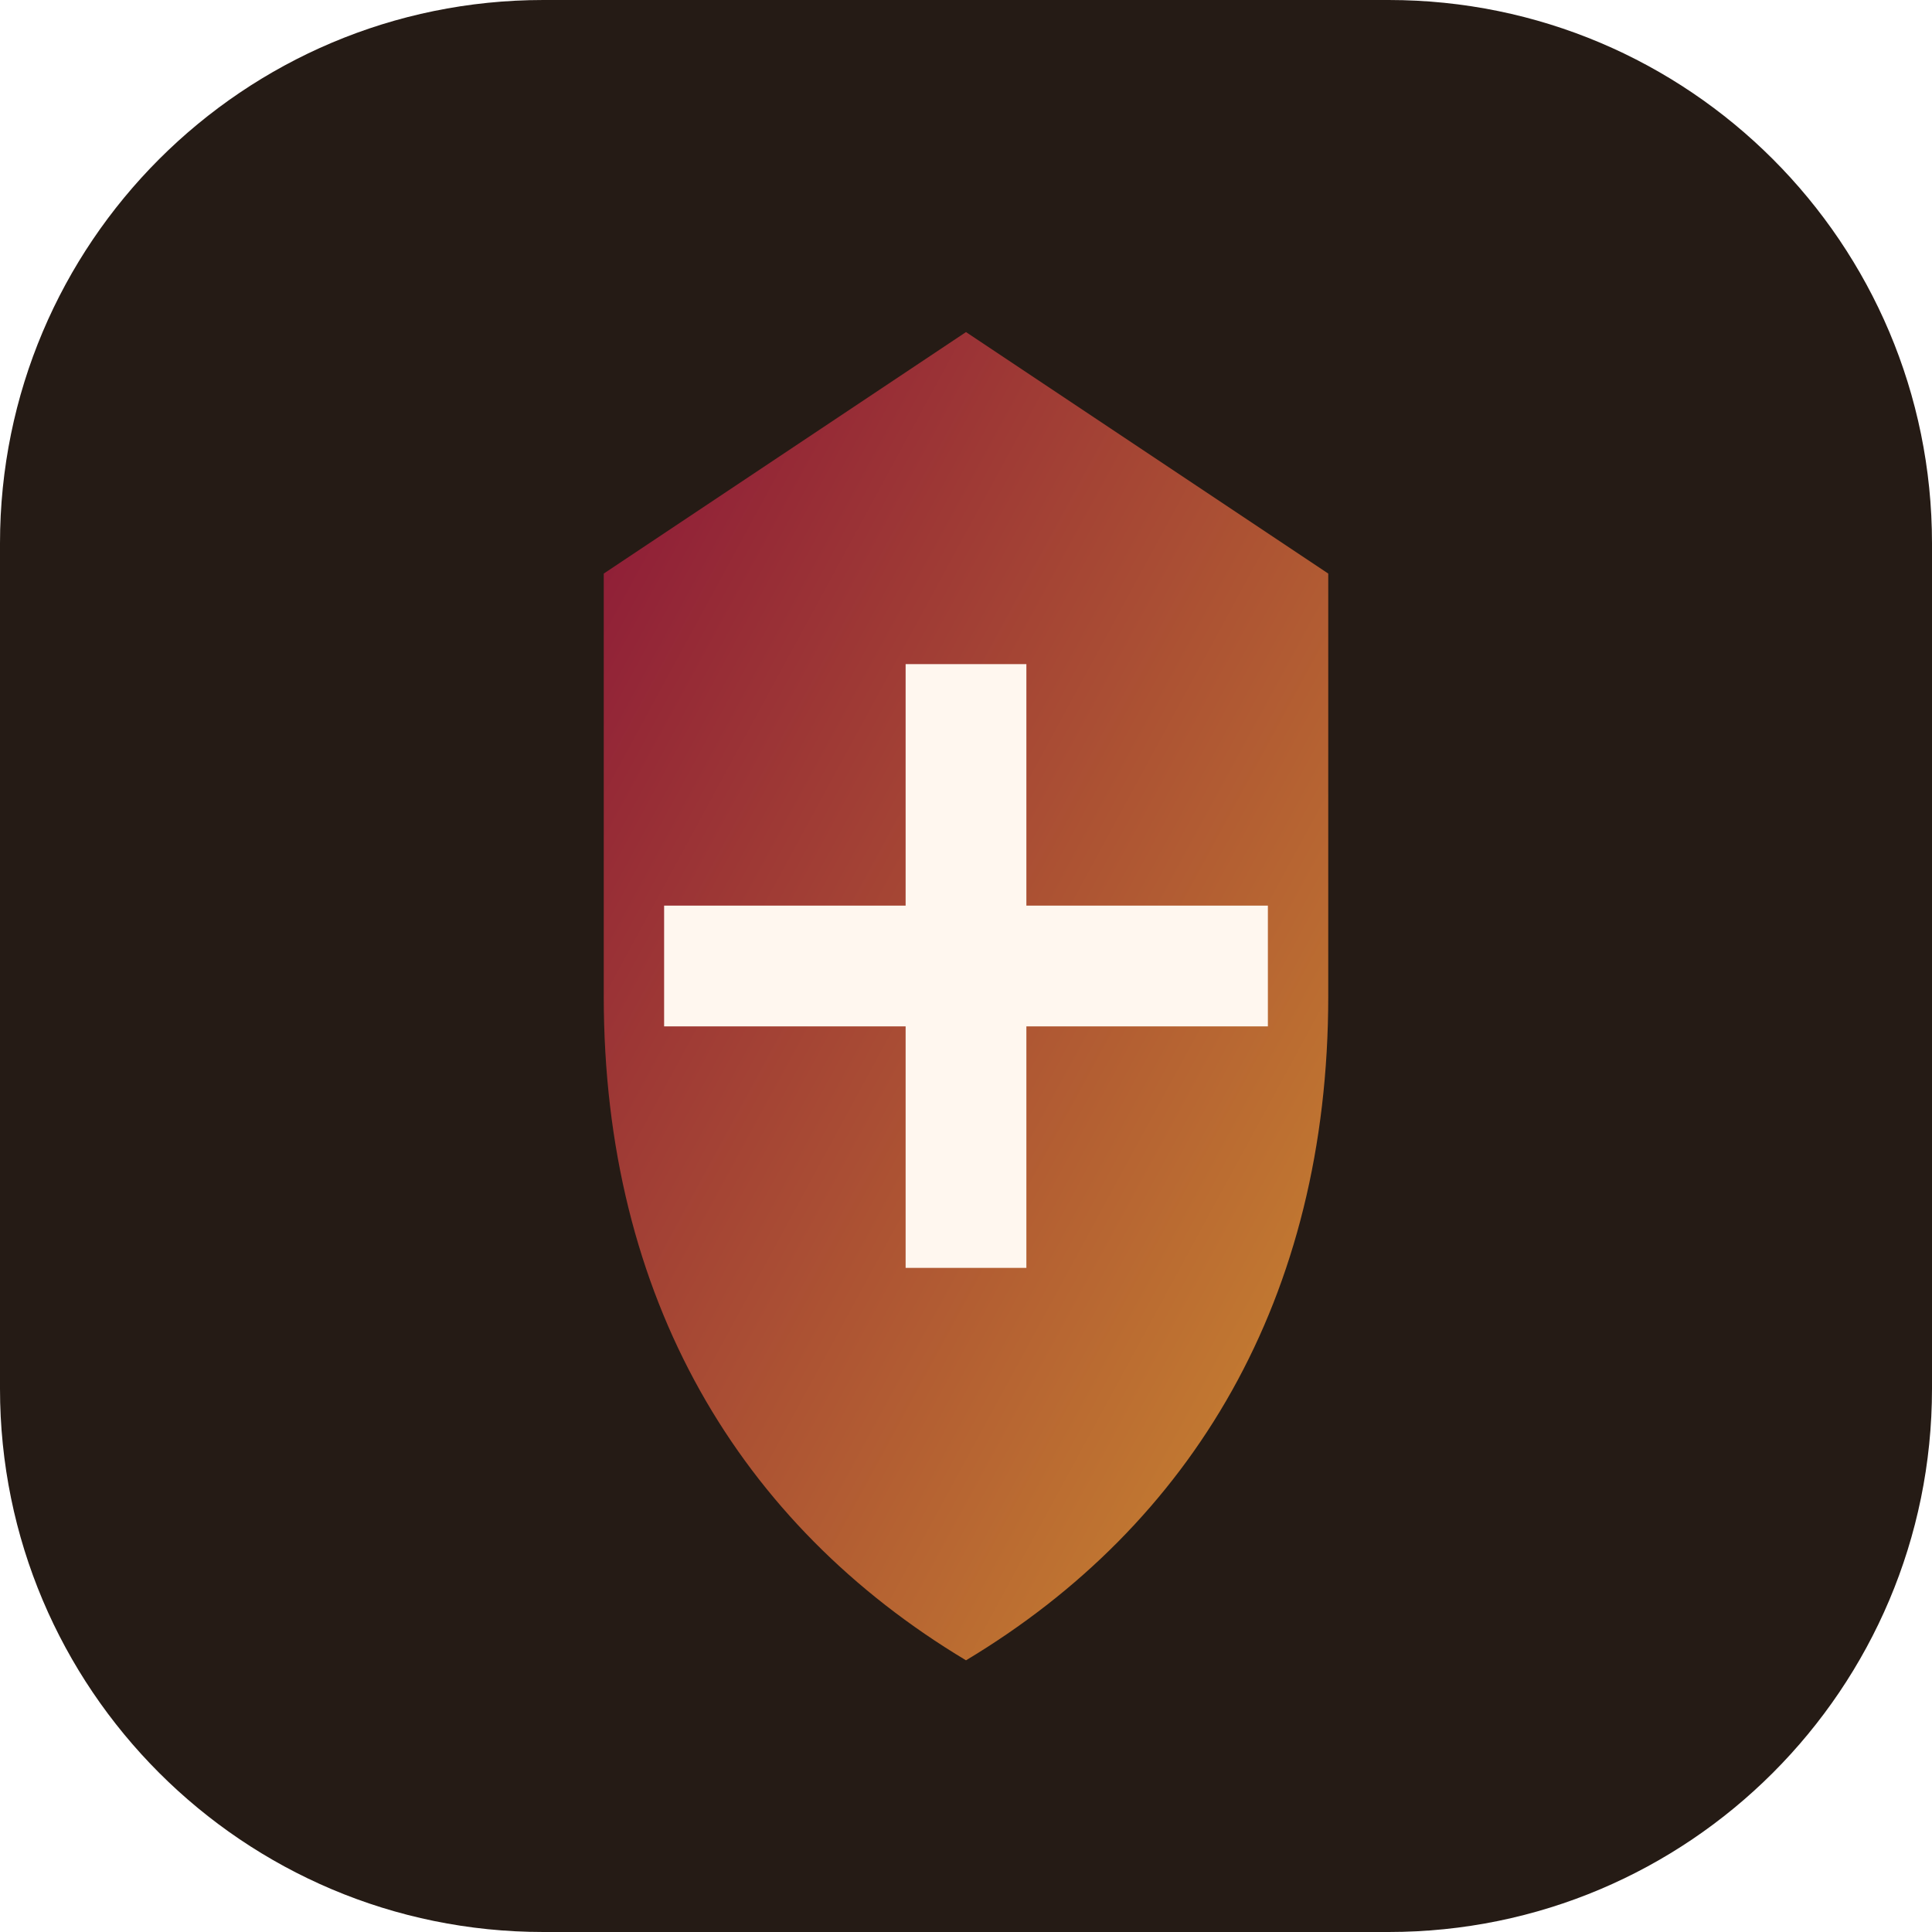
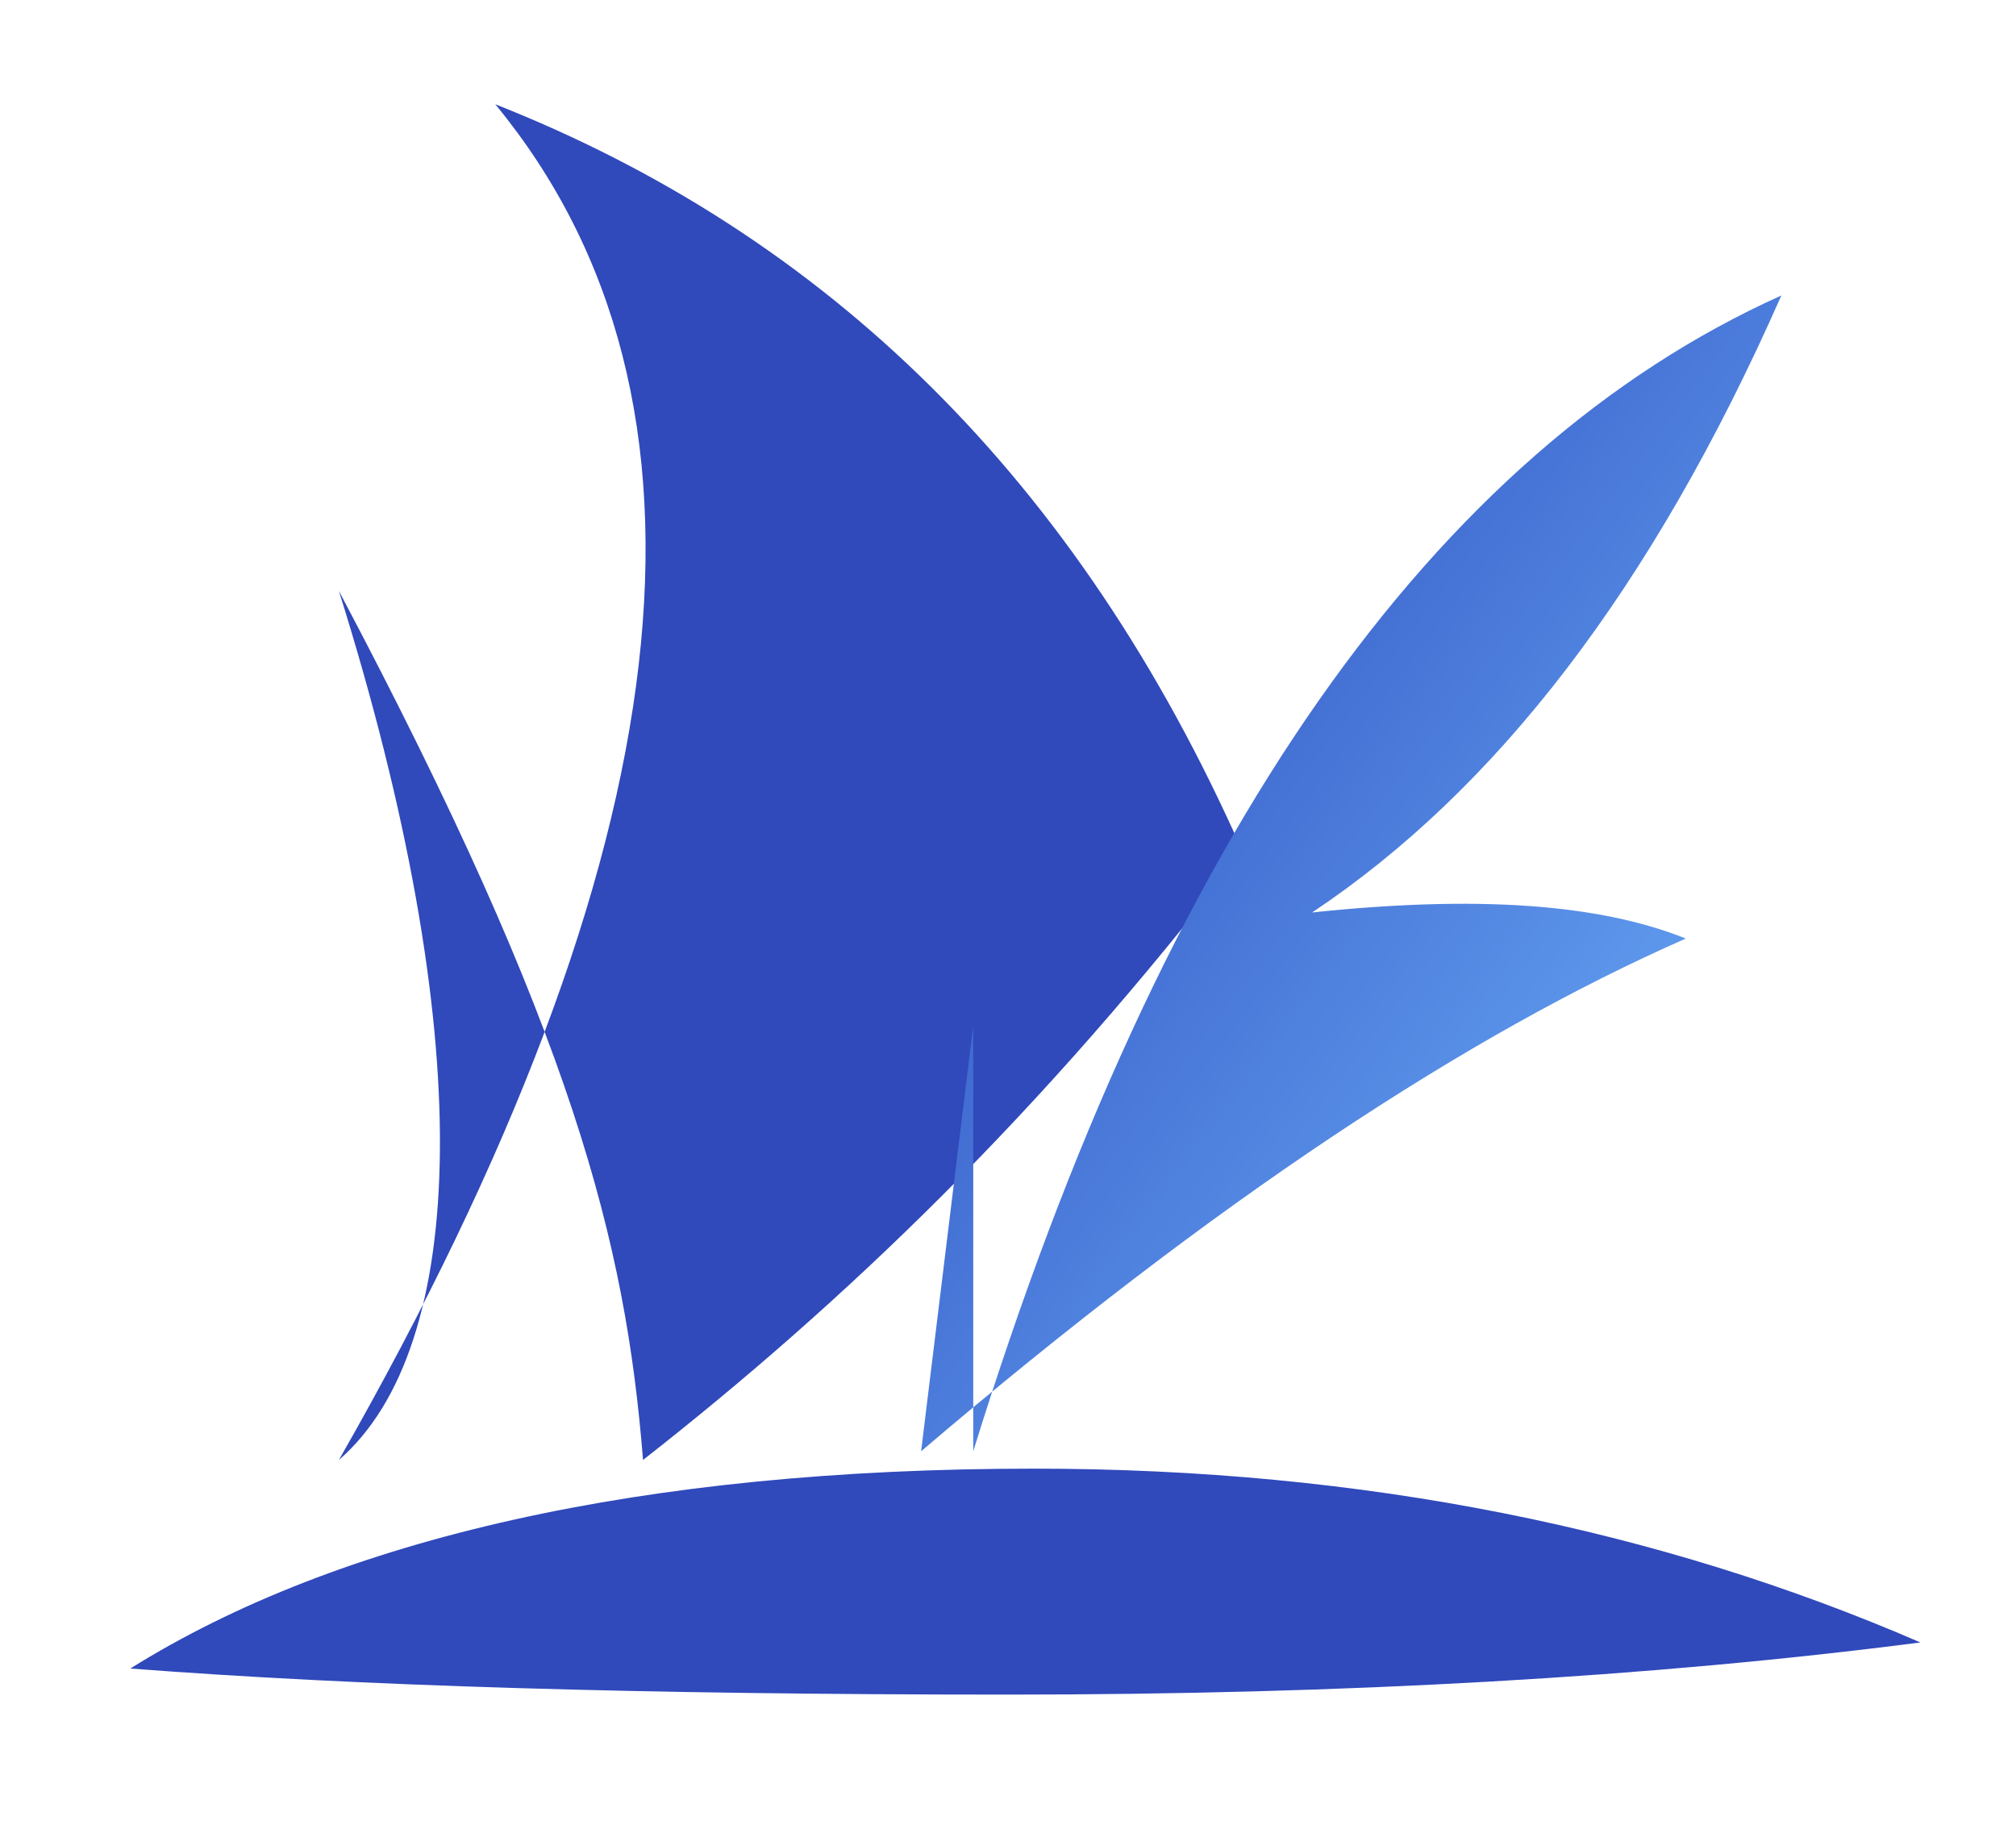
- <svg xmlns="http://www.w3.org/2000/svg" viewBox="0 0 64 64">
+ <svg xmlns="http://www.w3.org/2000/svg" viewBox="24 20 232 210" role="img" aria-label="Streams of Joy Johannesburg">
  <defs>
-     <linearGradient id="g" x1="0" x2="1" y1="0" y2="1">
-       <stop offset="0%" stop-color="#8a1538" />
-       <stop offset="100%" stop-color="#cc8b2f" />
+     <linearGradient id="wing" x1="0" x2="1" y1="0" y2="1">
+       <stop offset="0" stop-color="#253fb8" />
+       <stop offset="1" stop-color="#73baff" />
    </linearGradient>
  </defs>
-   <rect width="64" height="64" rx="18" fill="#251b15" />
-   <path d="M32 11l12 8v14c0 10-4.5 17.5-12 22-7.5-4.5-12-12-12-22V19l12-8z" fill="url(#g)" />
-   <path d="M30 22h4v8h8v4h-8v8h-4v-8h-8v-4h8z" fill="#fff7ef" />
+   <path d="M63 188c40-70 46-122 18-156 38 15 67 43 86 86-23 30-46 52-69 70-2-25-8-49-35-100 16 51 15 87 0 100z" fill="#3049bb" />
+   <path d="M136 187c22-71 53-115 93-133-15 34-33 57-54 71 19-2 33-1 43 3-25 11-54 30-88 59l6-49z" fill="url(#wing)" />
+   <path d="M70 204c19-6 43-10 73-10 31 0 58 4 80 13-24 4-58 6-103 6-19 0-36-3-50-9z" fill="#6aaeff" />
+   <path d="M39 212c24-15 59-23 104-23 38 0 72 7 102 20-31 4-66 6-105 6-42 0-75-1-101-3z" fill="#3049bb" />
</svg>
